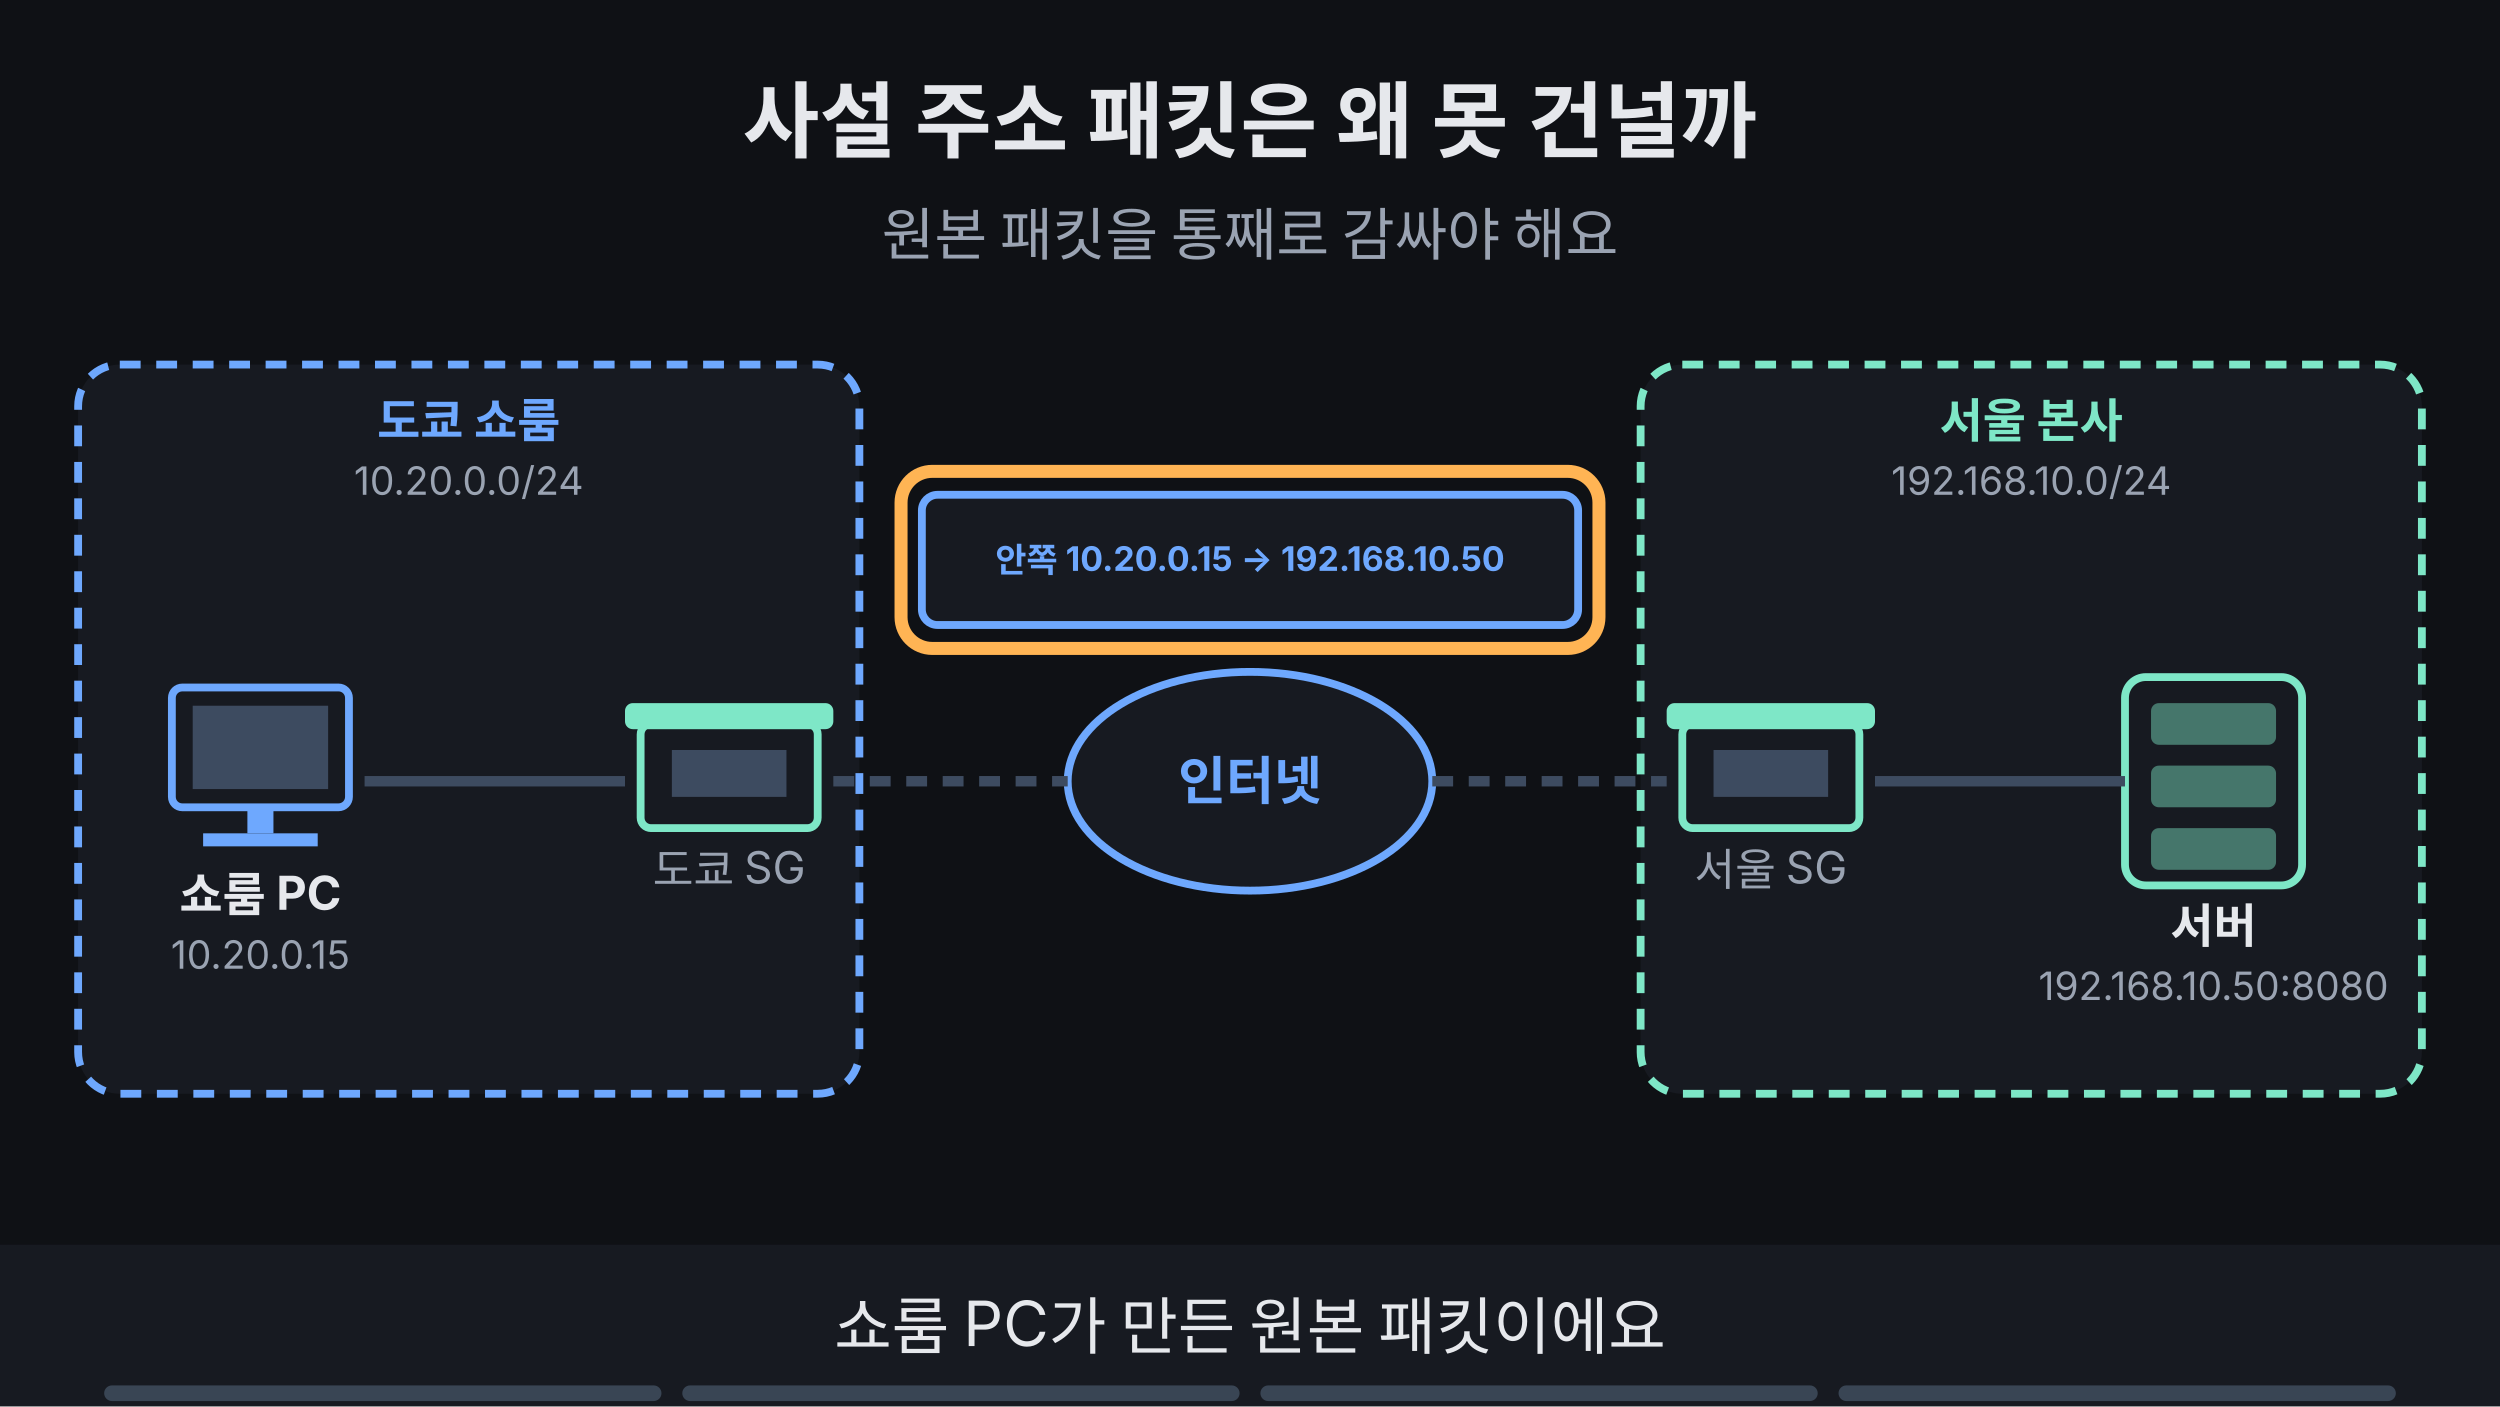
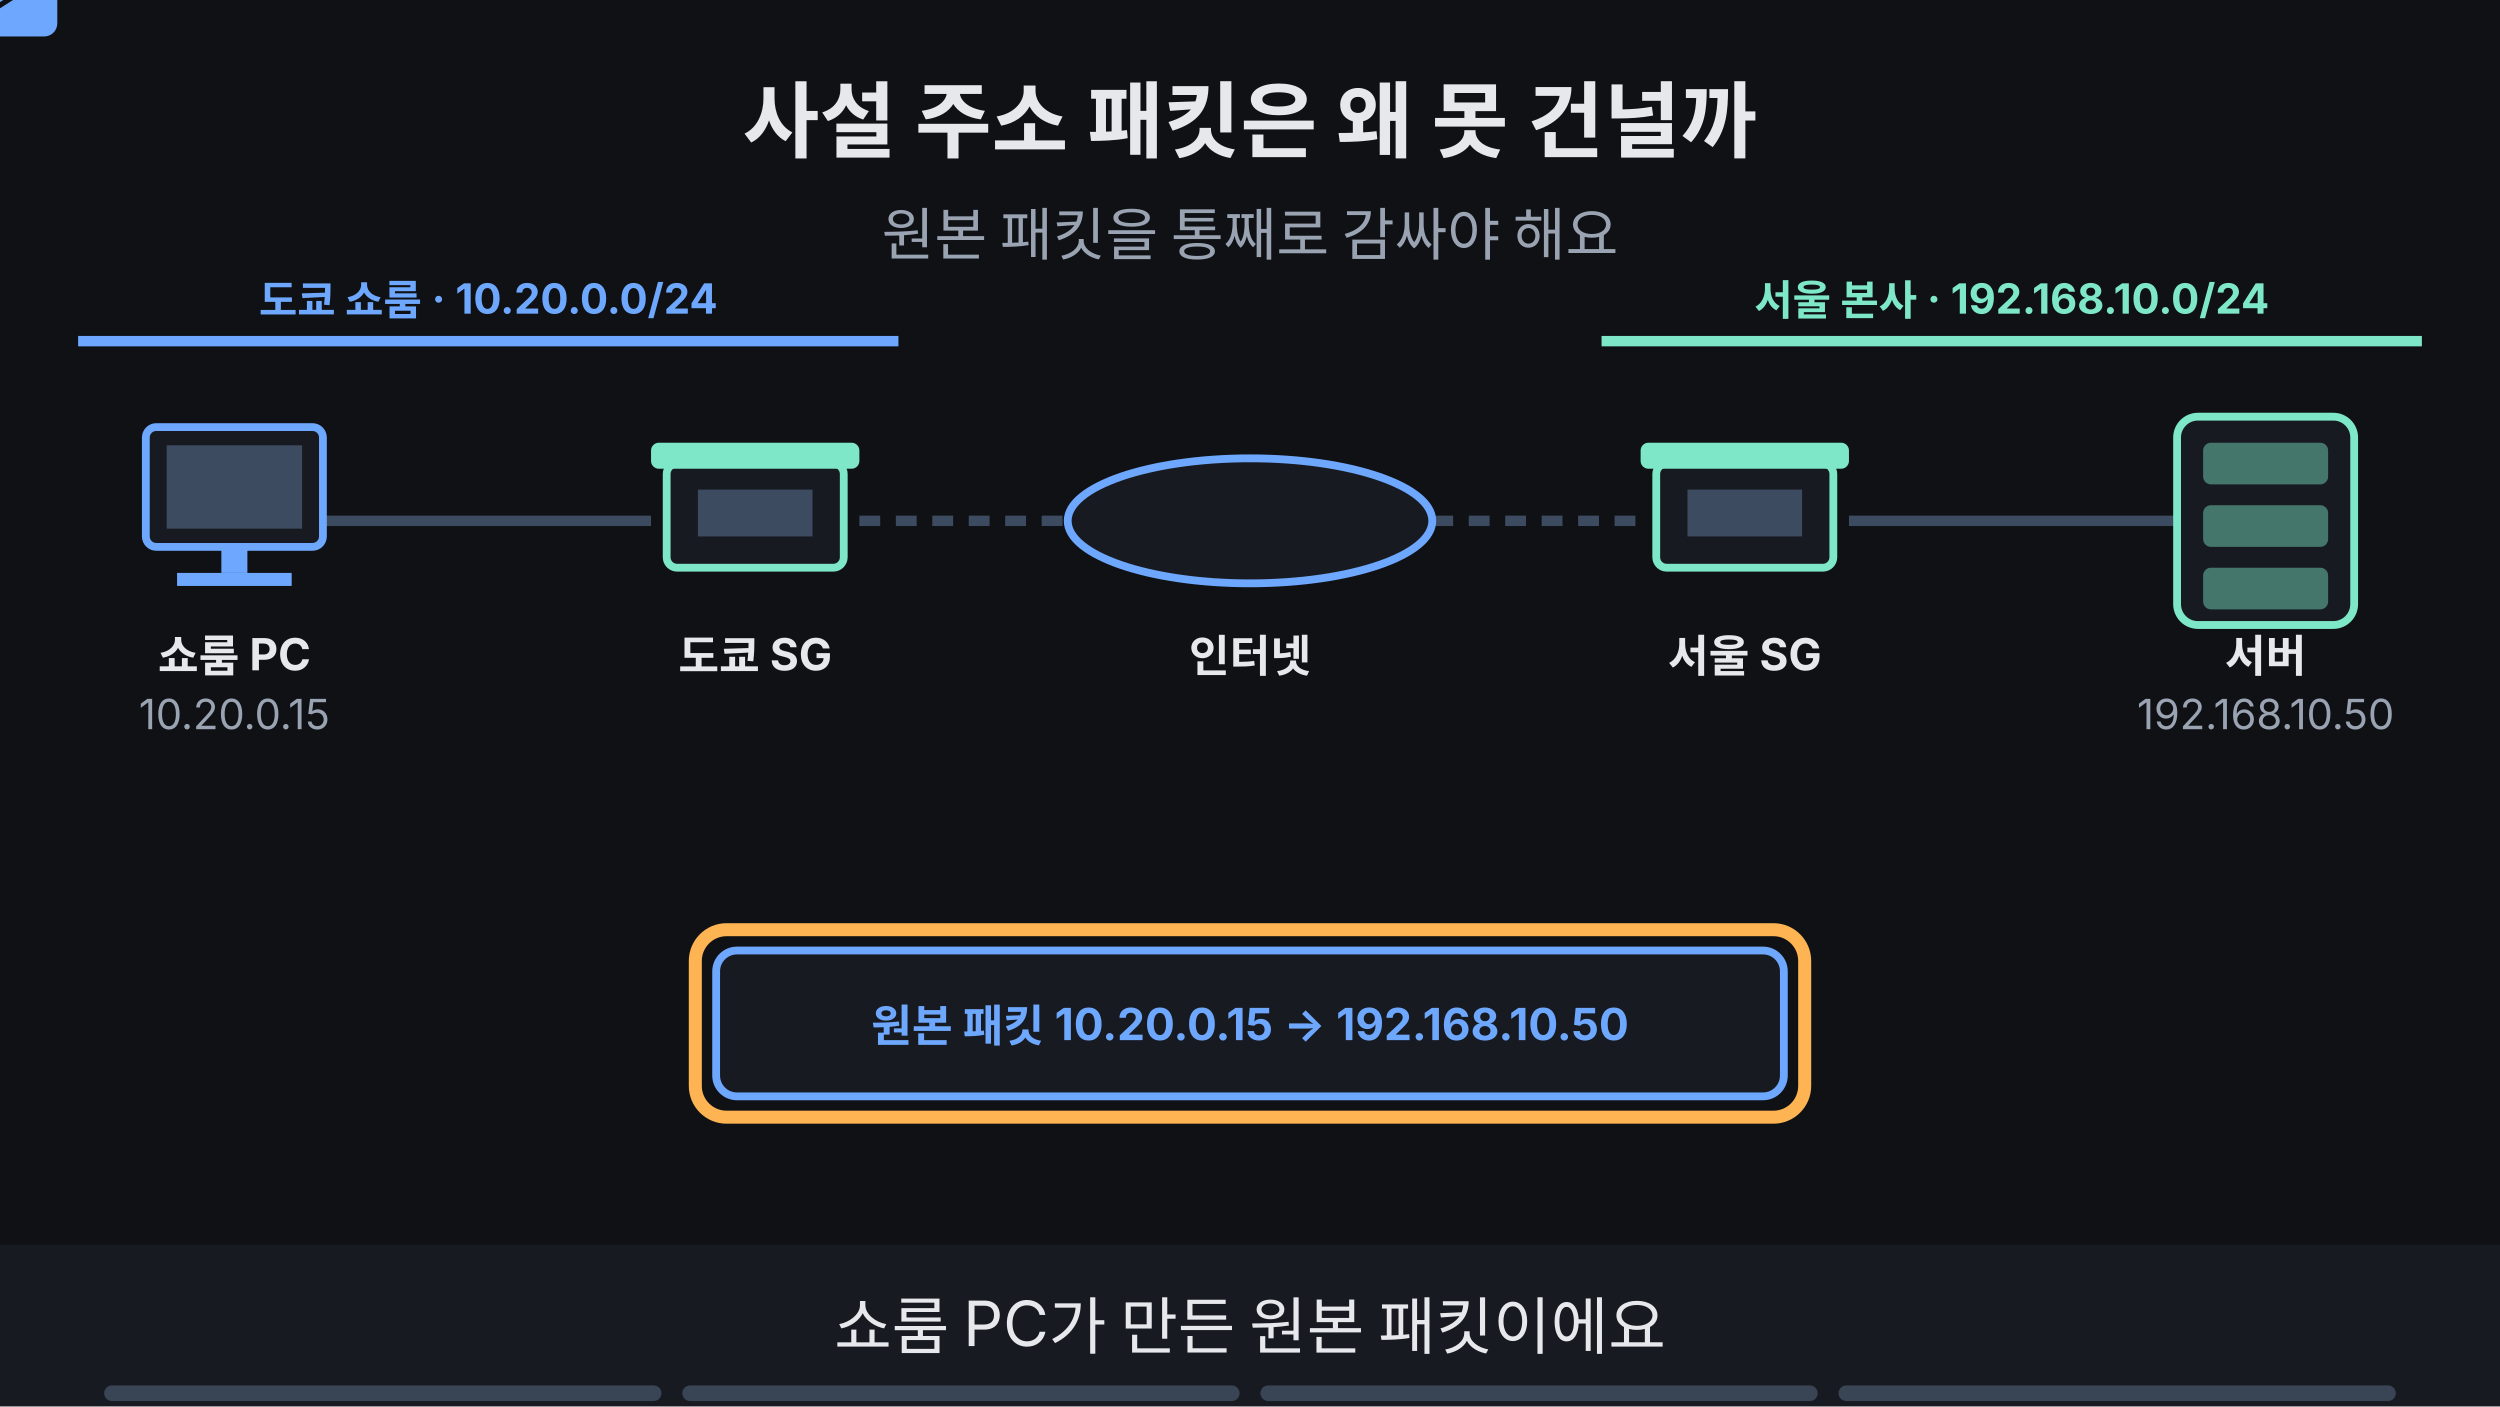
<svg xmlns="http://www.w3.org/2000/svg" viewBox="0 0 960 540" width="960" height="540" font-family="-apple-system,'Apple SD Gothic Neo','Segoe UI',sans-serif">
  <rect width="960" height="540" fill="#0f1115" />
  <text x="480" y="58" text-anchor="middle" font-size="32" font-weight="700" fill="#e6e8ec">사설 주소 패킷은 왜 못 건널까</text>
  <text x="480" y="98" text-anchor="middle" font-size="22" fill="#9aa3b2">원본 패킷을 통째로 감싸야 해요</text>
-   <rect x="30" y="140" width="300" height="280" rx="16" fill="#171a21" stroke="#6ea8fe" stroke-width="3" stroke-dasharray="8 6" />
-   <text x="180.0" y="168" text-anchor="middle" font-size="18" font-weight="700" fill="#6ea8fe">도쿄 쇼룸</text>
-   <text x="180.0" y="190" text-anchor="middle" font-size="15" fill="#9aa3b2">10.20.0.0/24</text>
-   <rect x="630" y="140" width="300" height="280" rx="16" fill="#171a21" stroke="#7ee7c7" stroke-width="3" stroke-dasharray="8 6" />
-   <text x="780.0" y="168" text-anchor="middle" font-size="18" font-weight="700" fill="#7ee7c7">서울 본사</text>
-   <text x="780.0" y="190" text-anchor="middle" font-size="15" fill="#9aa3b2">192.168.10.0/24</text>
-   <ellipse cx="480" cy="300" rx="70" ry="42" fill="#171a21" stroke="#6ea8fe" stroke-width="3" />
-   <text x="480" y="307" text-anchor="middle" font-size="20" font-weight="700" fill="#6ea8fe">인터넷</text>
-   <rect x="66" y="264" width="68" height="46" rx="4" fill="#171a21" stroke="#6ea8fe" stroke-width="3" />
-   <rect x="74" y="271" width="52" height="32" fill="#3d4b60" />
-   <rect x="95" y="310" width="10" height="10" fill="#6ea8fe" />
-   <rect x="78" y="320" width="44" height="5" fill="#6ea8fe" />
-   <text x="100" y="350" text-anchor="middle" font-size="18" font-weight="700" fill="#e6e8ec">쇼룸 PC</text>
-   <text x="100" y="372" text-anchor="middle" font-size="15" fill="#9aa3b2">10.20.0.15</text>
-   <rect x="246" y="278" width="68" height="40" rx="4" fill="#171a21" stroke="#7ee7c7" stroke-width="3" />
-   <rect x="240" y="270" width="80" height="10" rx="3" fill="#7ee7c7" />
-   <rect x="258" y="288" width="44" height="18" fill="#3d4b60" />
-   <text x="280" y="340" text-anchor="middle" font-size="17" fill="#9aa3b2">도쿄 SG</text>
-   <rect x="646" y="278" width="68" height="40" rx="4" fill="#171a21" stroke="#7ee7c7" stroke-width="3" />
-   <rect x="640" y="270" width="80" height="10" rx="3" fill="#7ee7c7" />
-   <rect x="658" y="288" width="44" height="18" fill="#3d4b60" />
-   <text x="680" y="340" text-anchor="middle" font-size="17" fill="#9aa3b2">서울 SG</text>
-   <rect x="816" y="260" width="68" height="80" rx="8" fill="#171a21" stroke="#7ee7c7" stroke-width="3" />
-   <rect x="826" y="270" width="48" height="16" rx="3" fill="#7ee7c7" fill-opacity="0.45" />
-   <rect x="826" y="294" width="48" height="16" rx="3" fill="#7ee7c7" fill-opacity="0.45" />
-   <rect x="826" y="318" width="48" height="16" rx="3" fill="#7ee7c7" fill-opacity="0.45" />
-   <text x="850" y="362" text-anchor="middle" font-size="18" font-weight="700" fill="#e6e8ec">서버</text>
-   <text x="850" y="384" text-anchor="middle" font-size="15" fill="#9aa3b2">192.168.10.50:8080</text>
-   <line x1="140" y1="300" x2="240" y2="300" stroke="#3d4b60" stroke-width="4" />
-   <line x1="320" y1="300" x2="410" y2="300" stroke="#3d4b60" stroke-width="4" stroke-dasharray="8 6" />
-   <line x1="550" y1="300" x2="640" y2="300" stroke="#3d4b60" stroke-width="4" stroke-dasharray="8 6" />
-   <line x1="720" y1="300" x2="816" y2="300" stroke="#3d4b60" stroke-width="4" />
+   <line x1="30" y1="131" x2="345" y2="131" stroke="#6ea8fe" stroke-width="4" />
+   <text x="187.5" y="121" text-anchor="middle" font-size="16" font-weight="700" fill="#6ea8fe">도쿄 쇼룸 · 10.20.0.0/24</text>
+   <line x1="615" y1="131" x2="930" y2="131" stroke="#7ee7c7" stroke-width="4" />
+   <text x="772.5" y="121" text-anchor="middle" font-size="16" font-weight="700" fill="#7ee7c7">서울 본사 · 192.168.10.0/24</text>
+   <line x1="124" y1="200" x2="250" y2="200" stroke="#3d4b60" stroke-width="4" />
+   <line x1="330" y1="200" x2="410" y2="200" stroke="#3d4b60" stroke-width="4" stroke-dasharray="8 6" />
+   <line x1="550" y1="200" x2="630" y2="200" stroke="#3d4b60" stroke-width="4" stroke-dasharray="8 6" />
+   <line x1="710" y1="200" x2="836" y2="200" stroke="#3d4b60" stroke-width="4" />
+   <rect x="56" y="164" width="68" height="46" rx="4" fill="#171a21" stroke="#6ea8fe" stroke-width="3" />
+   <rect x="64" y="171" width="52" height="32" fill="#3d4b60" />
+   <rect x="85" y="210" width="10" height="10" fill="#6ea8fe" />
+   <rect x="68" y="220" width="44" height="5" fill="#6ea8fe" />
+   <rect x="256" y="178" width="68" height="40" rx="4" fill="#171a21" stroke="#7ee7c7" stroke-width="3" />
+   <rect x="250" y="170" width="80" height="10" rx="3" fill="#7ee7c7" />
+   <rect x="268" y="188" width="44" height="18" fill="#3d4b60" />
+   <text x="290" y="240" text-anchor="middle" font-size="17" fill="#9aa3b2" />
+   <ellipse cx="480" cy="200" rx="70" ry="24" fill="#171a21" stroke="#6ea8fe" stroke-width="3" />
+   <rect x="636" y="178" width="68" height="40" rx="4" fill="#171a21" stroke="#7ee7c7" stroke-width="3" />
+   <rect x="630" y="170" width="80" height="10" rx="3" fill="#7ee7c7" />
+   <rect x="648" y="188" width="44" height="18" fill="#3d4b60" />
+   <text x="670" y="240" text-anchor="middle" font-size="17" fill="#9aa3b2" />
+   <rect x="836" y="160" width="68" height="80" rx="8" fill="#171a21" stroke="#7ee7c7" stroke-width="3" />
+   <rect x="846" y="170" width="48" height="16" rx="3" fill="#7ee7c7" fill-opacity="0.45" />
+   <rect x="846" y="194" width="48" height="16" rx="3" fill="#7ee7c7" fill-opacity="0.45" />
+   <rect x="846" y="218" width="48" height="16" rx="3" fill="#7ee7c7" fill-opacity="0.45" />
+   <text x="90" y="258" text-anchor="middle" font-size="17" font-weight="700" fill="#e6e8ec">쇼룸 PC</text>
+   <text x="90" y="280" text-anchor="middle" font-size="16" fill="#9aa3b2">10.20.0.15</text>
+   <text x="290" y="258" text-anchor="middle" font-size="17" font-weight="700" fill="#e6e8ec">도쿄 SG</text>
+   <text x="480" y="258" text-anchor="middle" font-size="17" font-weight="700" fill="#e6e8ec">인터넷</text>
+   <text x="670" y="258" text-anchor="middle" font-size="17" font-weight="700" fill="#e6e8ec">서울 SG</text>
+   <text x="870" y="258" text-anchor="middle" font-size="17" font-weight="700" fill="#e6e8ec">서버</text>
+   <text x="870" y="280" text-anchor="middle" font-size="16" fill="#9aa3b2">192.168.10.50</text>
+   <rect x="275" y="365" width="410" height="56" rx="8" fill="#171a21" stroke="#6ea8fe" stroke-width="3" />
+   <text x="480" y="400" text-anchor="middle" font-size="17" font-weight="700" fill="#6ea8fe">원본 패킷 10.20.0.15 → 192.168.10.50</text>
+   <g opacity="1">
+     <animate attributeName="opacity" values="1;1;0;0" keyTimes="0;0.235;0.250;1" dur="16s" repeatCount="indefinite" />
+     <rect x="267" y="357" width="426" height="72" rx="12" fill="none" stroke="#ffb454" stroke-width="5" />
+   </g>
  <g opacity="1">
    <animate attributeName="opacity" values="1;1;0;0" keyTimes="0;0.485;0.500;1" dur="16s" repeatCount="indefinite" />
-     <rect x="354" y="190" width="252" height="50" rx="6" fill="#171a21" stroke="#6ea8fe" stroke-width="3" />
-     <text x="480.0" y="219.68" text-anchor="middle" font-size="13" font-weight="700" fill="#6ea8fe">안쪽 10.20.0.15 → 192.168.10.50</text>
-   </g>
-   <g opacity="1">
-     <animate attributeName="opacity" values="1;1;0;0" keyTimes="0;0.235;0.250;1" dur="16s" repeatCount="indefinite" />
-     <rect x="346" y="181" width="268" height="68" rx="12" fill="none" stroke="#ffb454" stroke-width="5" />
-   </g>
-   <g opacity="0">
-     <animate attributeName="opacity" values="0;0;1;1;0;0" keyTimes="0;0.250;0.265;0.485;0.500;1" dur="16s" repeatCount="indefinite" />
    <g>
-       <animateTransform attributeName="transform" type="translate" values="340,300;340,300;420,300;420,300" keyTimes="0.000;0.275;0.475;1.000" dur="16s" repeatCount="indefinite" />
+       <animateTransform attributeName="transform" type="translate" values="354,200;354,200;392,200;392,200" keyTimes="0.000;0.275;0.475;1.000" dur="16s" repeatCount="indefinite" />
      <rect x="-22" y="-14" width="44" height="28" rx="5" fill="#6ea8fe" />
      <path d="M-22 -12 l22 14 l22 -14" fill="none" stroke="#0f1115" stroke-width="2" />
    </g>
  </g>
  <g opacity="0">
    <animate attributeName="opacity" values="0;0;1;1;0;0" keyTimes="0;0.250;0.265;0.485;0.500;1" dur="16s" repeatCount="indefinite" />
-     <circle cx="545" cy="262" r="16" fill="#ff7b72" />
-     <path d="M538 255 l14 14 M552 255 l-14 14" stroke="#0f1115" stroke-width="4" />
+     <circle cx="430" cy="160" r="16" fill="#ff7b72" />
+     <path d="M423 153 l14 14 M437 153 l-14 14" stroke="#0f1115" stroke-width="4" />
  </g>
  <g opacity="0">
    <animate attributeName="opacity" values="0;0;1;1;0;0" keyTimes="0;0.250;0.265;0.485;0.500;1" dur="16s" repeatCount="indefinite" />
-     <rect x="320" y="430" width="320" height="34" rx="17" fill="#0f1115" stroke="#ff7b72" stroke-width="2" />
-     <text x="480" y="453.48" text-anchor="middle" font-size="18" font-weight="700" fill="#ff7b72">사설 주소로 가는 길을 몰라 버려져요</text>
+     <rect x="328" y="314" width="303" height="33" rx="16" fill="#0f1115" stroke="#ff7b72" stroke-width="2" />
+     <text x="480" y="336.12" text-anchor="middle" font-size="17" font-weight="700" fill="#ff7b72">사설 주소로 가는 길을 몰라 버려져요</text>
  </g>
  <g opacity="0">
    <animate attributeName="opacity" values="0;0;1;1" keyTimes="0;0.500;0.515;1" dur="16s" repeatCount="indefinite" />
-     <rect x="342" y="135" width="276" height="112" rx="10" fill="#171a21" stroke="#c792ea" stroke-width="3" />
-     <text x="480" y="155" text-anchor="middle" font-size="12.5" font-weight="700" fill="#c792ea">바깥 198.51.100.20 → 198.51.100.25</text>
-     <rect x="354" y="188" width="252" height="50" rx="6" fill="#171a21" stroke="#6ea8fe" stroke-width="3" />
-     <text x="480.0" y="217.68" text-anchor="middle" font-size="13" font-weight="700" fill="#6ea8fe">안쪽 10.20.0.15 → 192.168.10.50</text>
-     <rect x="320" y="274" width="320" height="52" rx="26" fill="none" stroke="#c792ea" stroke-width="4" />
+     <rect x="250" y="298" width="460" height="136" rx="12" fill="none" stroke="#c792ea" stroke-width="3" />
+     <text x="480" y="326" text-anchor="middle" font-size="17" font-weight="700" fill="#c792ea">새 IP 헤더 198.51.100.20 → 198.51.100.25</text>
  </g>
  <g opacity="0">
    <animate attributeName="opacity" values="0;0;1;1;0;0" keyTimes="0;0.500;0.515;0.735;0.750;1" dur="16s" repeatCount="indefinite" />
-     <rect x="334" y="126" width="292" height="130" rx="12" fill="none" stroke="#ffb454" stroke-width="5" />
+     <rect x="242" y="290" width="476" height="152" rx="12" fill="none" stroke="#ffb454" stroke-width="5" />
  </g>
  <g opacity="0">
-     <animate attributeName="opacity" values="0;0;1;1;0;0" keyTimes="0;0.500;0.515;0.735;0.750;1" dur="16s" repeatCount="indefinite" />
+     <animate attributeName="opacity" values="0;0;1;1" keyTimes="0;0.500;0.515;1" dur="16s" repeatCount="indefinite" />
+     <rect x="332" y="166" width="296" height="68" rx="34" fill="none" stroke="#c792ea" stroke-width="4" />
+   </g>
+   <g opacity="0">
+     <animate attributeName="opacity" values="0;0;1;1" keyTimes="0;0.500;0.515;1" dur="16s" repeatCount="indefinite" />
    <g>
-       <animateTransform attributeName="transform" type="translate" values="330,300;330,300;630,300;630,300" keyTimes="0.000;0.525;0.725;1.000" dur="16s" repeatCount="indefinite" />
-       <rect x="-22" y="-14" width="44" height="28" rx="5" fill="#c792ea" />
-       <path d="M-22 -12 l22 14 l22 -14" fill="none" stroke="#0f1115" stroke-width="2" />
+       <animateTransform attributeName="transform" type="translate" values="360,200;360,200;600,200;600,200" keyTimes="0.000;0.775;0.975;1.000" dur="16s" repeatCount="indefinite" />
+       <rect x="-28" y="-18" width="56" height="36" rx="6" fill="#c792ea" />
+       <rect x="-17" y="-9" width="34" height="18" rx="3" fill="#6ea8fe" />
+       <path d="M-17 -8 l17 9 l17 -9" fill="none" stroke="#0f1115" stroke-width="2" />
    </g>
  </g>
  <g opacity="0">
-     <animate attributeName="opacity" values="0;0;1;1" keyTimes="0;0.500;0.515;1" dur="16s" repeatCount="indefinite" />
-     <circle cx="680" cy="232" r="16" fill="#7ee7c7" />
-     <path d="M672 232 l6 6 l11 -12" fill="none" stroke="#0f1115" stroke-width="4" />
-   </g>
-   <g opacity="0">
    <animate attributeName="opacity" values="0;0;1;1" keyTimes="0;0.750;0.765;1" dur="16s" repeatCount="indefinite" />
-     <rect x="309" y="430" width="343" height="34" rx="17" fill="#7ee7c7" stroke="#7ee7c7" stroke-width="2" />
-     <text x="480" y="453.48" text-anchor="middle" font-size="18" font-weight="700" fill="#0f1115">사설 주소는 바깥 상자 안에 들어 있어요</text>
+     <circle cx="732" cy="164" r="16" fill="#7ee7c7" />
+     <path d="M724 164 l6 6 l11 -12" fill="none" stroke="#0f1115" stroke-width="4" />
  </g>
  <rect x="0" y="478" width="960" height="62" fill="#171a21" />
  <g opacity="1">
    <animate attributeName="opacity" values="1;1;0;0" keyTimes="0;0.235;0.250;1" dur="16s" repeatCount="indefinite" />
    <text x="480" y="518" text-anchor="middle" font-size="24" fill="#e6e8ec">쇼룸 PC가 만든 원본 패킷이에요</text>
  </g>
  <g opacity="0">
    <animate attributeName="opacity" values="0;0;1;1;0;0" keyTimes="0;0.250;0.265;0.485;0.500;1" dur="16s" repeatCount="indefinite" />
    <text x="480" y="518" text-anchor="middle" font-size="24" fill="#e6e8ec">그대로 내보내면 인터넷 라우터가 버려요</text>
  </g>
  <g opacity="0">
    <animate attributeName="opacity" values="0;0;1;1;0;0" keyTimes="0;0.500;0.515;0.735;0.750;1" dur="16s" repeatCount="indefinite" />
-     <text x="480" y="518" text-anchor="middle" font-size="24" fill="#e6e8ec">SG가 새 IP 헤더를 한 겹 더 씌워요</text>
+     <text x="480" y="518" text-anchor="middle" font-size="24" fill="#e6e8ec">도쿄 SG가 새 IP 헤더를 한 겹 더 씌워요</text>
  </g>
  <g opacity="0">
    <animate attributeName="opacity" values="0;0;1;1" keyTimes="0;0.750;0.765;1" dur="16s" repeatCount="indefinite" />
    <text x="480" y="518" text-anchor="middle" font-size="24" fill="#e6e8ec">인터넷에서는 바깥 헤더 주소만 쓰여요</text>
  </g>
  <g aria-label="재생 진행 막대" data-stage-count="4">
    <g class="progress-segment" data-stage="1">
      <rect x="40" y="532" width="214" height="6" rx="3" fill="#394554" />
      <rect x="40" y="532" width="0" height="6" rx="3" fill="#ff3434">
        <animate attributeName="width" values="0;214;214" keyTimes="0;0.25;1" dur="16s" repeatCount="indefinite" />
      </rect>
    </g>
    <g class="progress-segment" data-stage="2">
      <rect x="262" y="532" width="214" height="6" rx="3" fill="#394554" />
      <rect x="262" y="532" width="0" height="6" rx="3" fill="#ff3434">
        <animate attributeName="width" values="0;0;214;214" keyTimes="0;0.25;0.5;1" dur="16s" repeatCount="indefinite" />
      </rect>
    </g>
    <g class="progress-segment" data-stage="3">
      <rect x="484" y="532" width="214" height="6" rx="3" fill="#394554" />
      <rect x="484" y="532" width="0" height="6" rx="3" fill="#ff3434">
        <animate attributeName="width" values="0;0;214;214" keyTimes="0;0.5;0.75;1" dur="16s" repeatCount="indefinite" />
      </rect>
    </g>
    <g class="progress-segment" data-stage="4">
      <rect x="706" y="532" width="214" height="6" rx="3" fill="#394554" />
      <rect x="706" y="532" width="0" height="6" rx="3" fill="#ff3434">
        <animate attributeName="width" values="0;0;214" keyTimes="0;0.75;1" dur="16s" repeatCount="indefinite" />
      </rect>
    </g>
  </g>
</svg>
